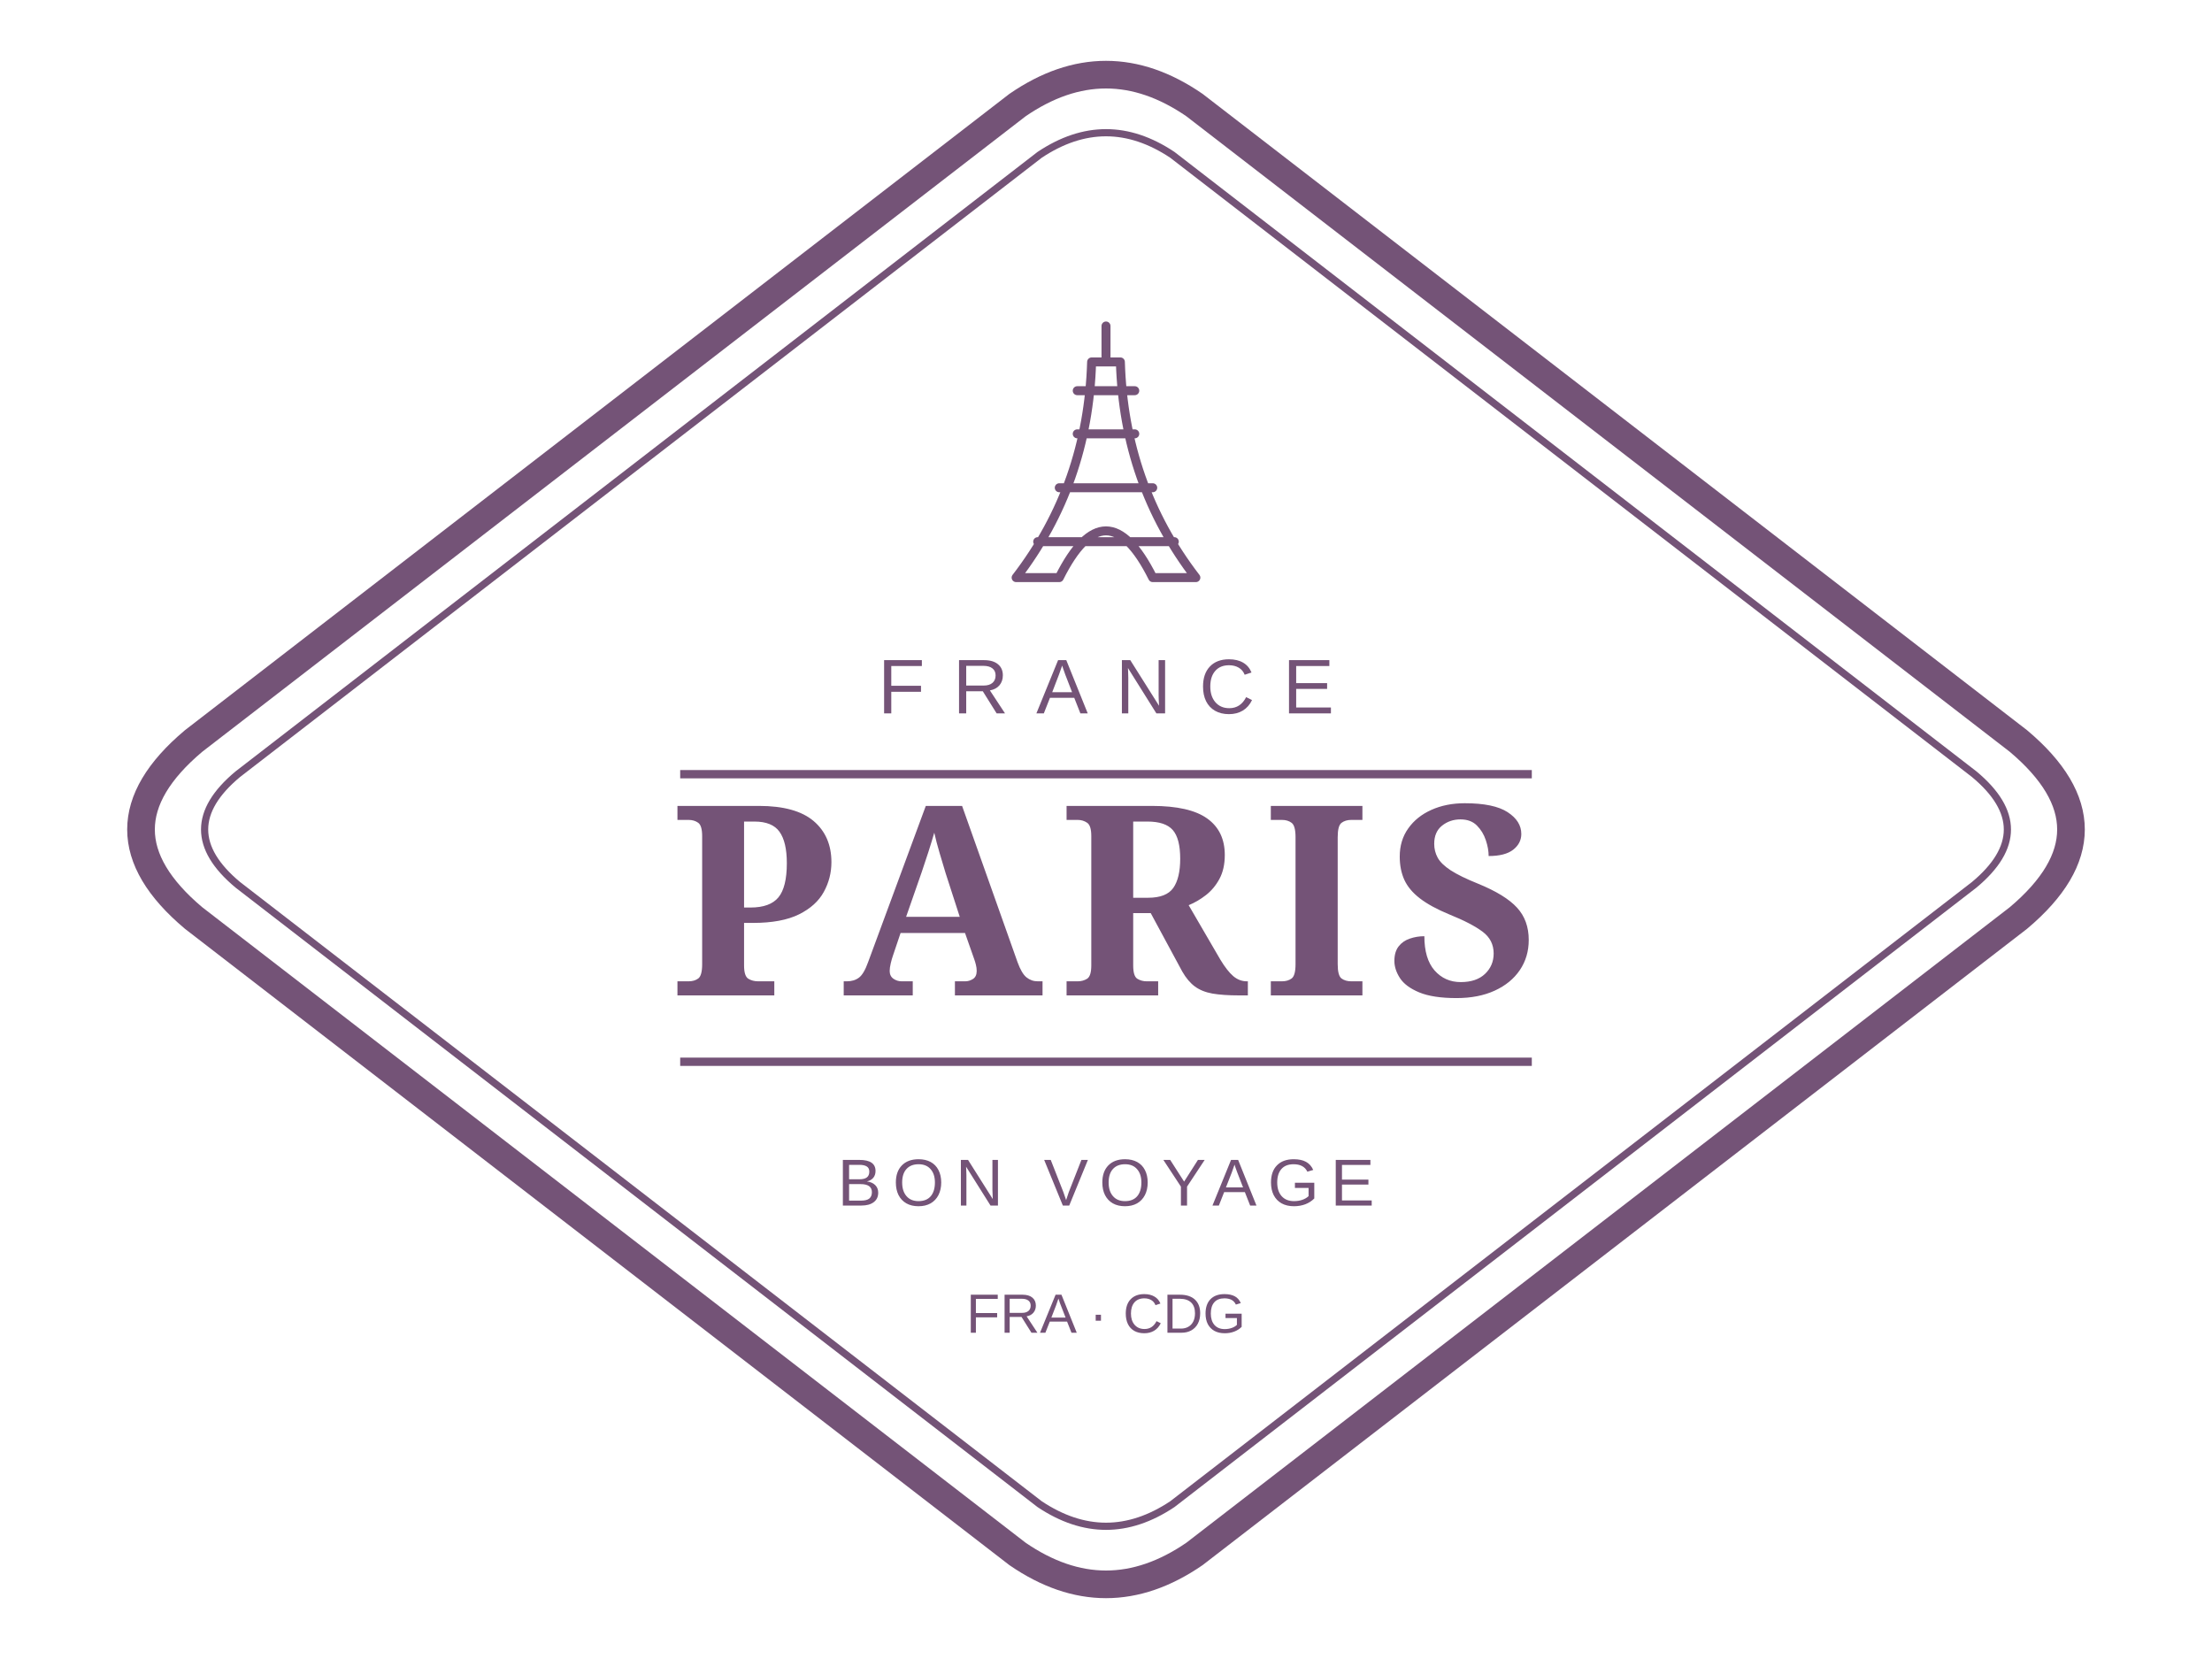
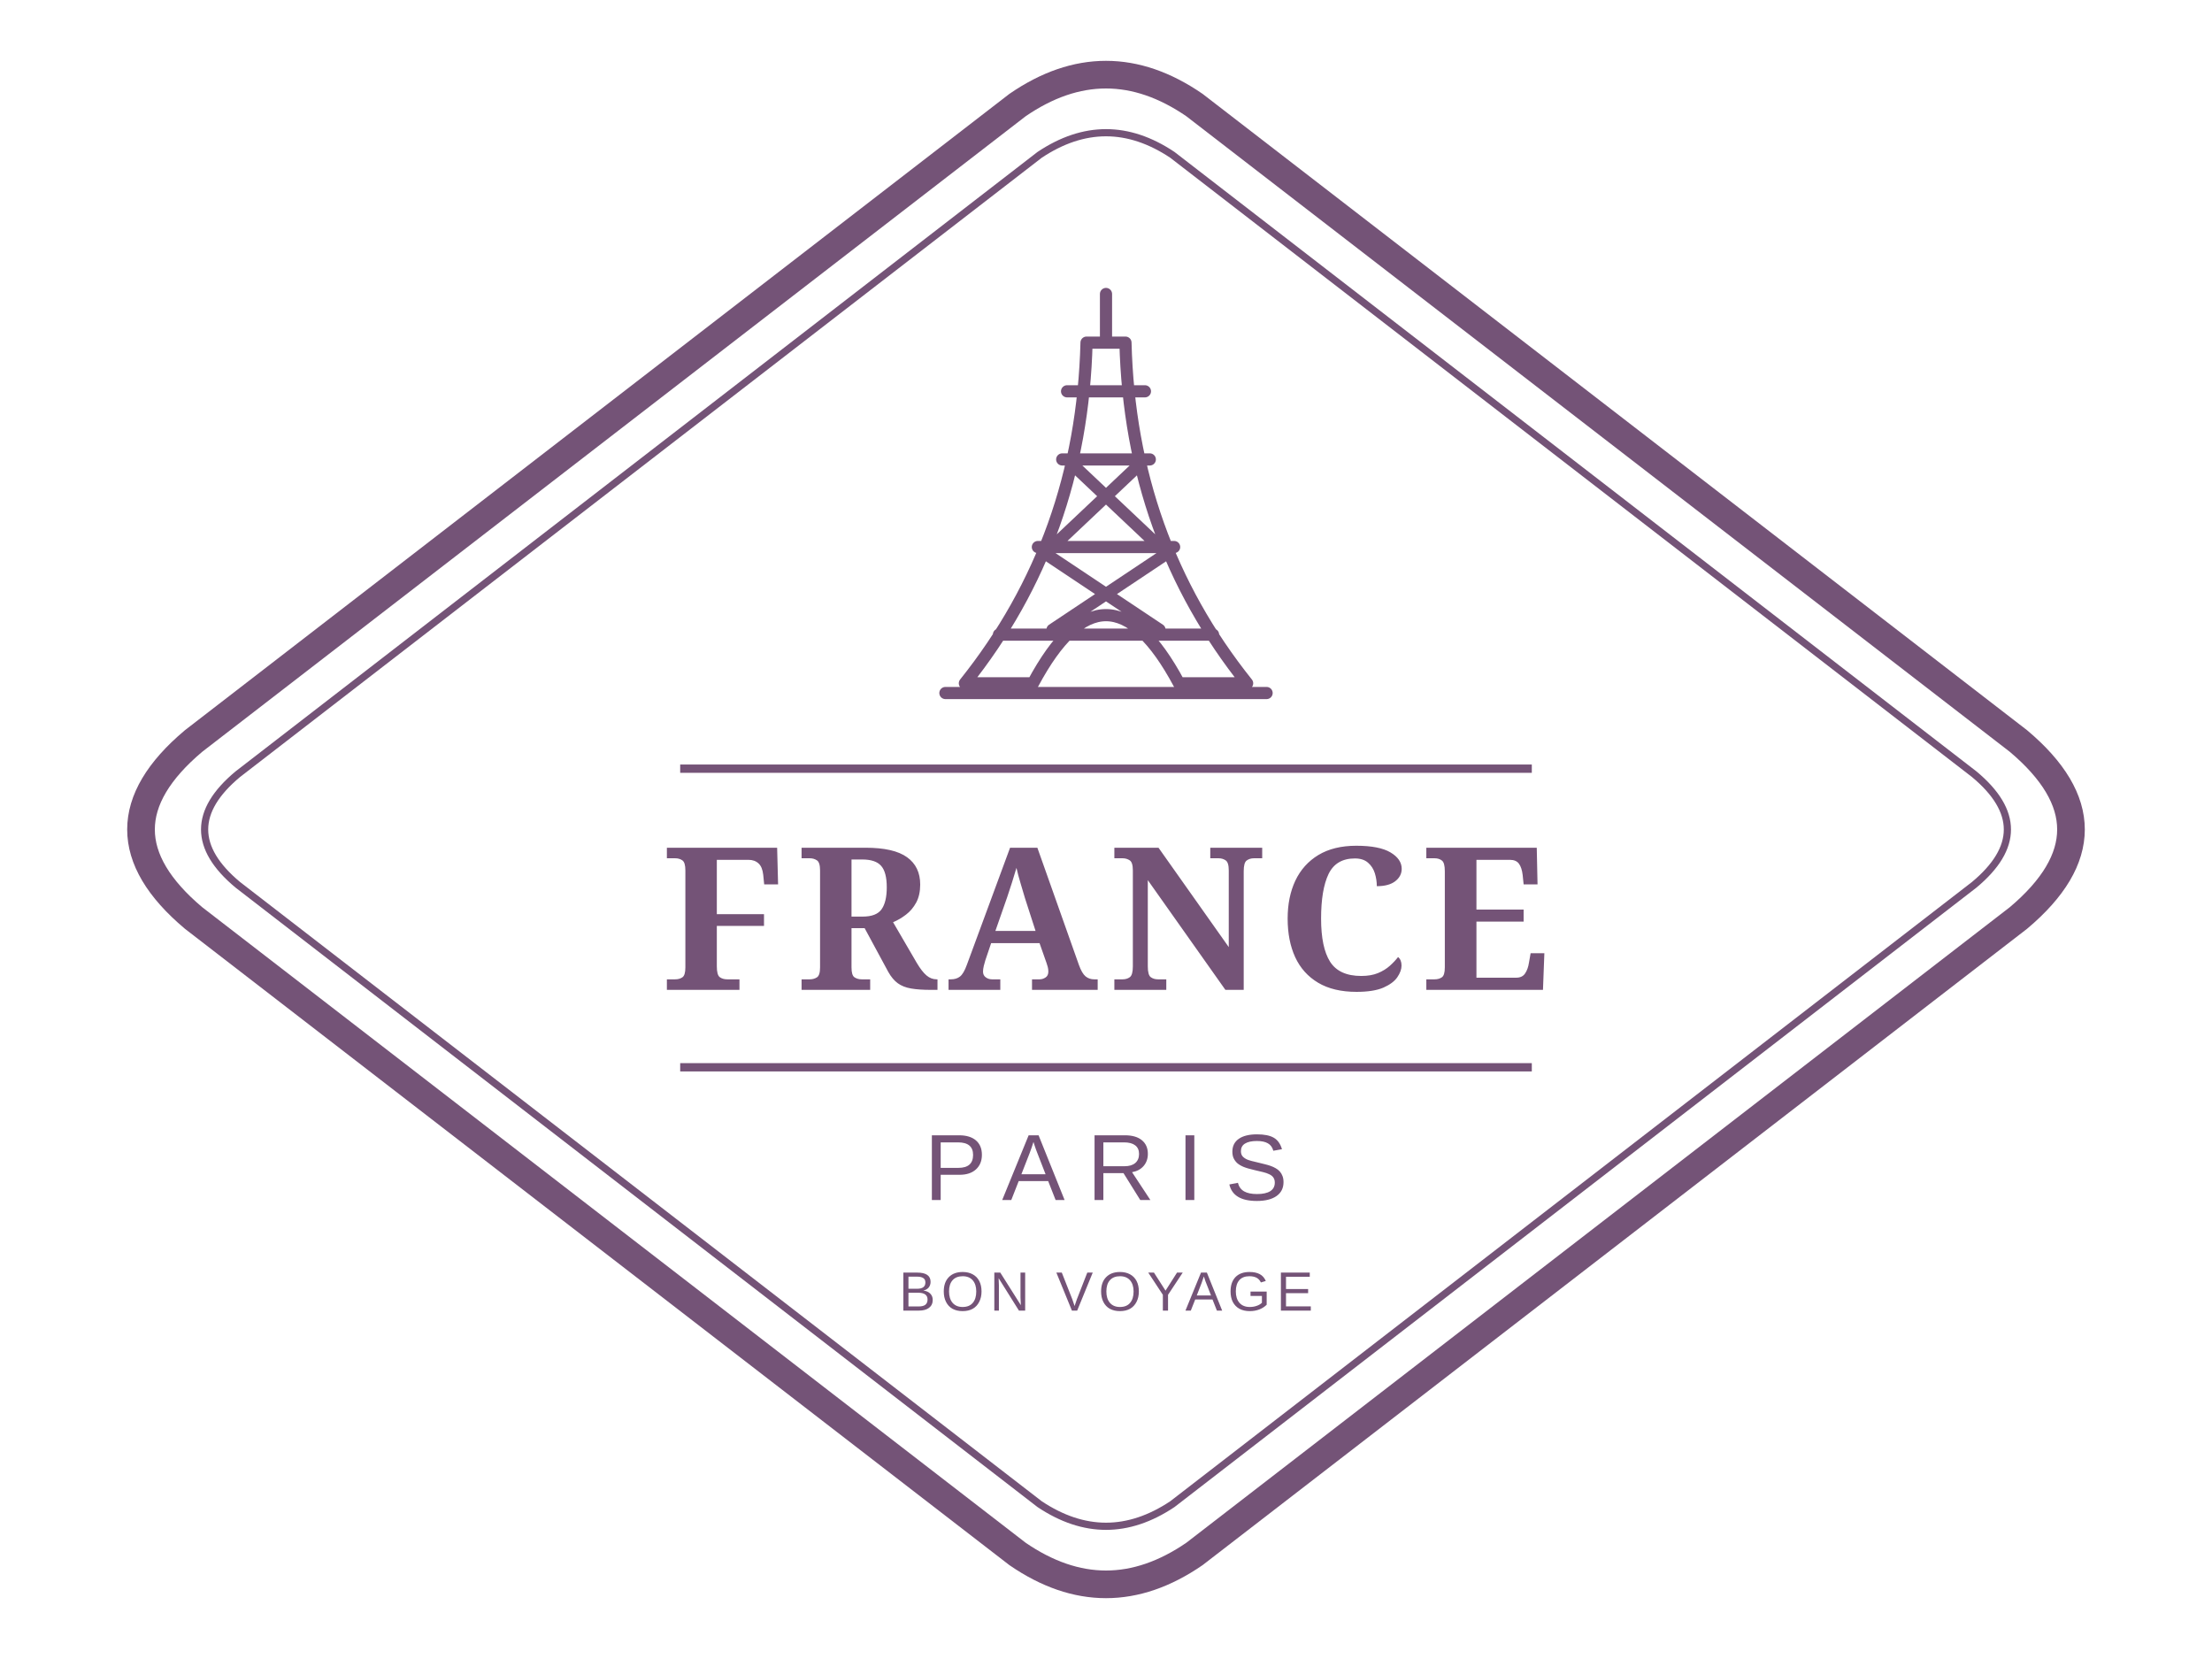
- <svg xmlns="http://www.w3.org/2000/svg" viewBox="0 0 400 300" width="400" height="300" role="img" aria-labelledby="title-FR">
+ <svg xmlns="http://www.w3.org/2000/svg" viewBox="0 0 400 300" width="400" height="300" role="img" aria-labelledby="title-fr">
  <g color="#745377" fill="currentColor" font-family="Arial,Helvetica,sans-serif" text-anchor="middle">
    <g fill="none" stroke="currentColor">
      <path d="M184 19Q200 8 216 19L365 134Q384 150 365 166L216 281Q200 292 184 281L35 166Q16 150 35 134Z" stroke-width="5" />
      <path d="M188 28Q200 20 212 28L357 140Q369 150 357 160L212 272Q200 280 188 272L43 160Q31 150 43 140Z" stroke-width="1.3" />
    </g>
-     <g transform="translate(200 83) scale(0.65)" fill="none" stroke="currentColor" stroke-width="2.5" stroke-linecap="round" stroke-linejoin="round">
-       <path d="M0-37V-27M-4-27Q-5 7-25 33H-13Q0 7 13 33H25Q5 7 4-27ZM-13 8H13M-8-7H8M-19 23H19M-8-19H8" />
+     <g transform="translate(200 91) scale(0.88)" fill="none" stroke="currentColor" stroke-width="2.5" stroke-linecap="round" stroke-linejoin="round">
+       <path d="M0-43V-33M-4-33Q-5 7-29 37H-15Q0 9 15 37H29Q5 7 4-33ZM-14 9H14M-9-9H9M-22 27H22M-8-23H8M-13 10L11 26M13 10L-11 26M-8-9L10 8M8-9L-10 8M-33 39H33" />
    </g>
-     <text x="200" y="129" font-size="14" letter-spacing="5">FRANCE</text>
-     <path d="M123 140H277" fill="none" stroke="currentColor" stroke-width="1.5" />
-     <text x="200" y="180" font-size="48" font-family="Georgia,serif" font-weight="700" letter-spacing="3">PARIS</text>
-     <path d="M123 192H277" fill="none" stroke="currentColor" stroke-width="1.5" />
-     <text x="200" y="218" font-size="12" letter-spacing="2">BON VOYAGE</text>
-     <text x="200" y="241" font-size="10">FRA · CDG</text>
+     <path d="M123 139H277" fill="none" stroke="currentColor" stroke-width="1.5" />
+     <text x="200" y="179" font-size="36" font-family="Georgia,serif" font-weight="700" letter-spacing="2">FRANCE</text>
+     <path d="M123 193H277" fill="none" stroke="currentColor" stroke-width="1.5" />
+     <text x="200" y="217" font-size="17" letter-spacing="4">PARIS</text>
+     <text x="200" y="237" font-size="10" letter-spacing="1">BON VOYAGE</text>
  </g>
</svg>
